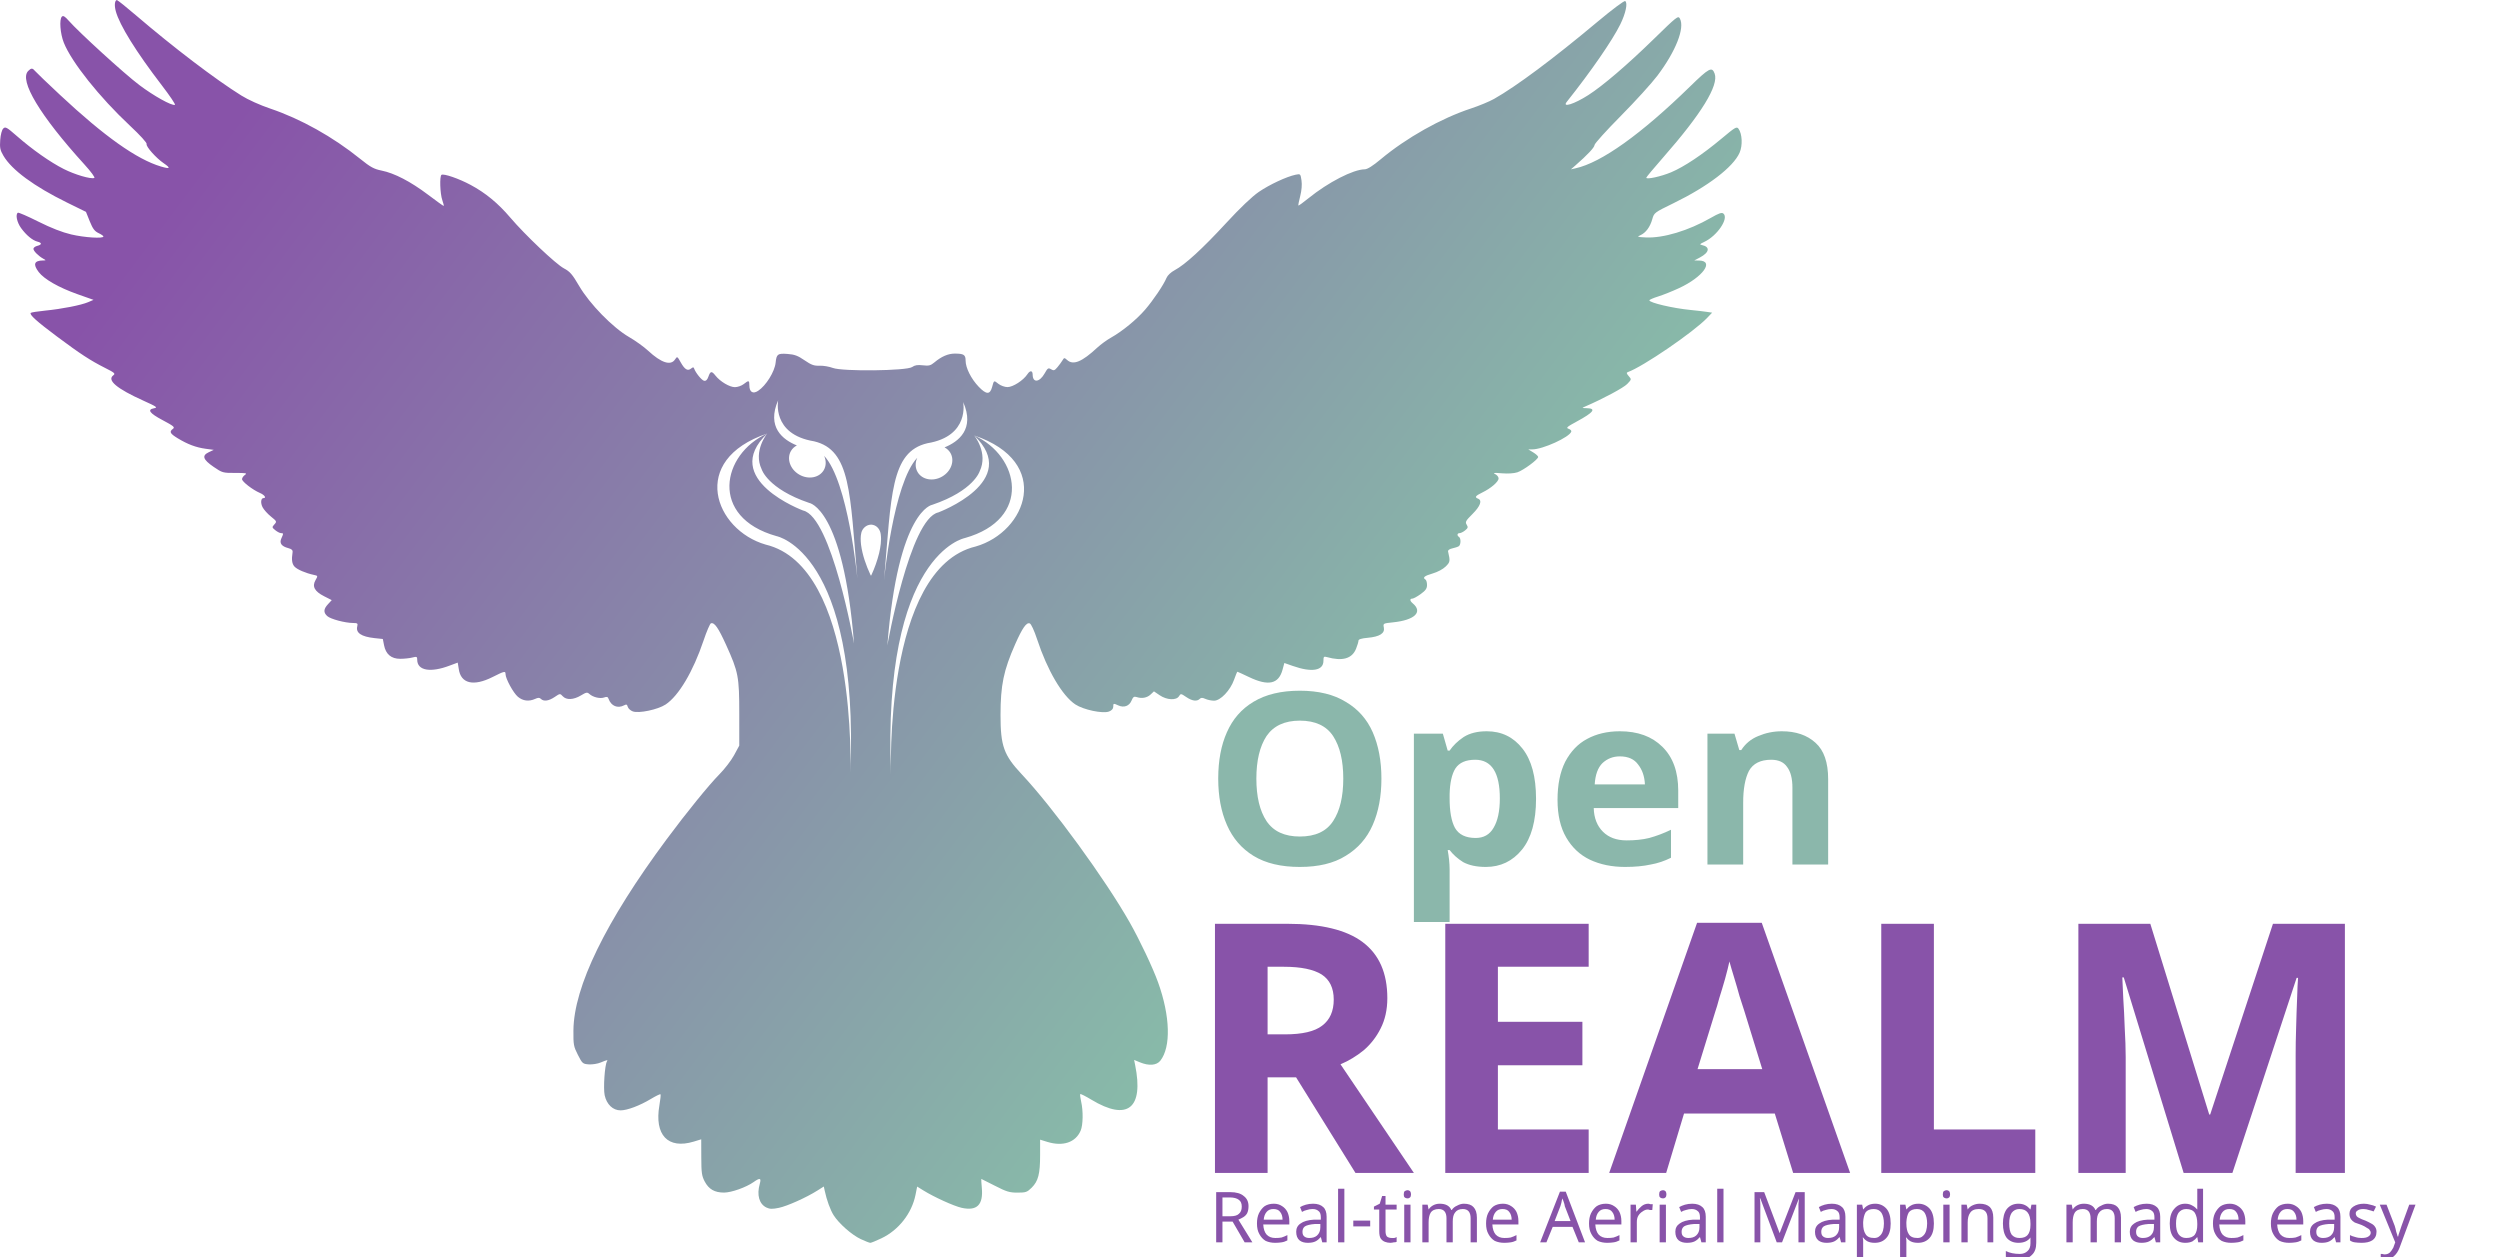
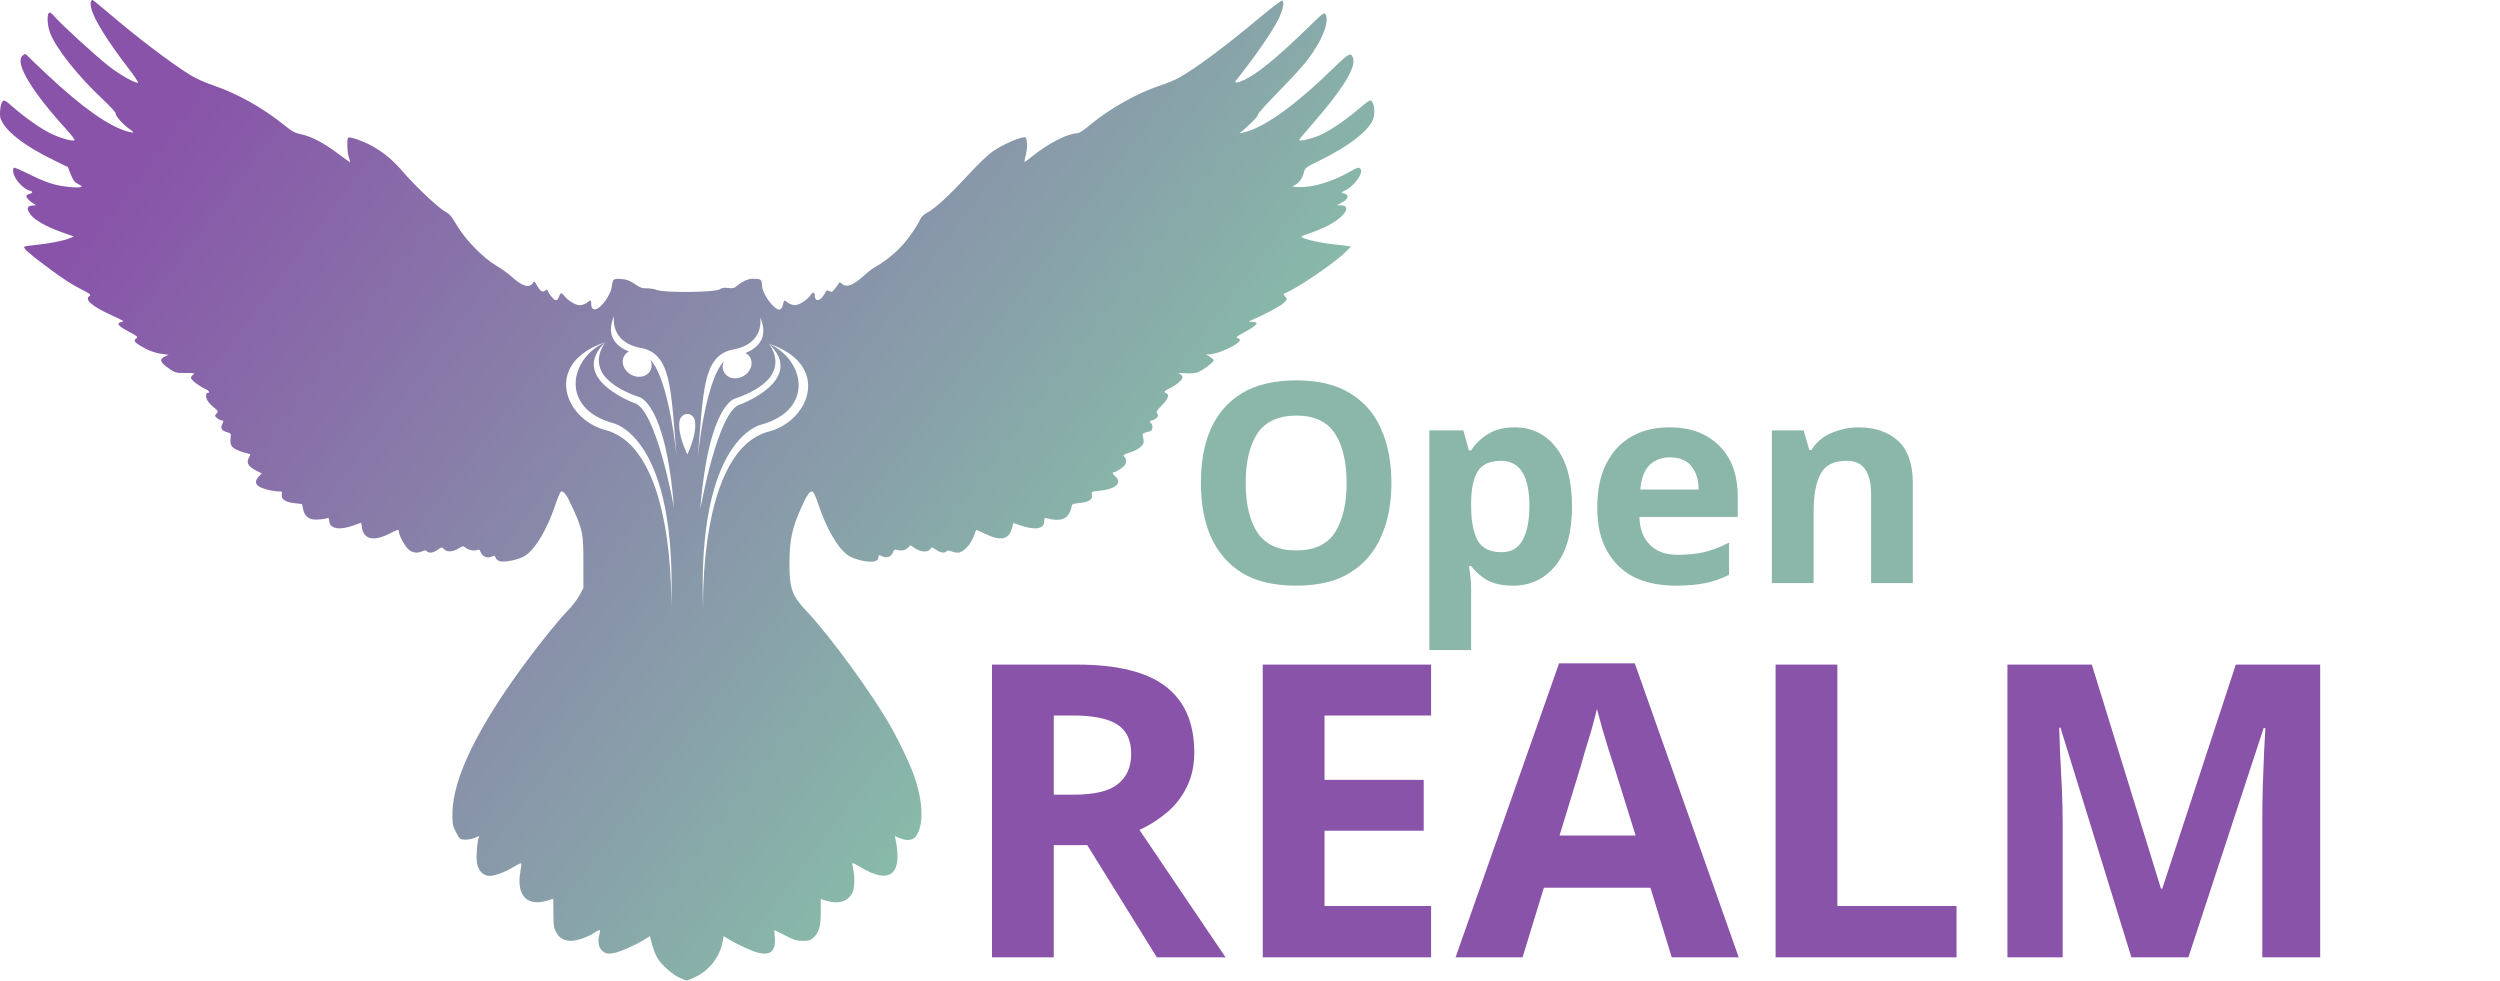
- <svg xmlns="http://www.w3.org/2000/svg" xmlns:ns1="http://www.openswatchbook.org/uri/2009/osb" xmlns:xlink="http://www.w3.org/1999/xlink" width="80.904mm" height="40.675mm" viewBox="0 0 80.904 40.675" version="1.1" id="svg8">
+ <svg xmlns="http://www.w3.org/2000/svg" xmlns:ns1="http://www.openswatchbook.org/uri/2009/osb" xmlns:xlink="http://www.w3.org/1999/xlink" width="89.805mm" height="35.23mm" viewBox="0 0 89.805 35.23" version="1.1" id="svg8">
  <defs id="defs2">
    <linearGradient id="linearGradient3093">
      <stop style="stop-color:#8853a9;stop-opacity:1;" offset="0" id="stop3089" />
      <stop id="stop3673" offset="0.52" style="stop-color:#88c4a9;stop-opacity:1" />
      <stop style="stop-color:#ffffff;stop-opacity:0" offset="1" id="stop3675" />
    </linearGradient>
    <linearGradient id="linearGradient2892" ns1:paint="solid">
      <stop style="stop-color:#000000;stop-opacity:1;" offset="0" id="stop2890" />
    </linearGradient>
-     <linearGradient xlink:href="#linearGradient3093" id="linearGradient1699" gradientUnits="userSpaceOnUse" gradientTransform="matrix(0.7450938,0,0,0.7450938,175.4539,-343.026)" x1="312.099" y1="162.15" x2="407.873" y2="234.15" spreadMethod="pad" />
+     <linearGradient xlink:href="#linearGradient3093" id="linearGradient1699" gradientUnits="userSpaceOnUse" gradientTransform="matrix(0.6527085,0,0,0.6527085,2.592805,-172.7975)" x1="312.099" y1="162.15" x2="407.873" y2="234.15" spreadMethod="pad" />
  </defs>
-   <g id="layer1" transform="translate(-190.7937,72.05839)">
+   <g id="layer1" transform="translate(-200.3187,71.26464)">
    <circle style="opacity:1;fill:#000000;fill-opacity:1;stroke:none;stroke-width:0;stroke-linecap:butt;stroke-linejoin:round;stroke-miterlimit:4;stroke-dasharray:none;stroke-dashoffset:0;stroke-opacity:1;paint-order:normal" id="path4930" cx="714.355" cy="-683.608" r="6.922" />
-     <g transform="translate(-210.3725,155.0636)" id="g1651-0">
-       <path id="path3063-0-64-62-6" d="m 404.958,-227.122 c -0.078,0 -0.098,0.163 -0.045,0.361 0.122,0.453 0.656,1.313 1.489,2.399 0.26,0.339 0.452,0.623 0.425,0.633 -0.102,0.036 -0.686,-0.289 -1.155,-0.643 -0.481,-0.362 -1.955,-1.707 -2.283,-2.081 -0.123,-0.14 -0.178,-0.173 -0.22,-0.131 -0.089,0.089 -0.055,0.548 0.062,0.843 0.251,0.63 1.156,1.766 2.142,2.688 0.331,0.31 0.553,0.554 0.538,0.592 -0.029,0.076 0.305,0.453 0.551,0.62 0.241,0.164 0.213,0.197 -0.087,0.108 -0.781,-0.232 -1.83,-0.975 -3.265,-2.316 -0.407,-0.38 -0.77,-0.728 -0.807,-0.773 -0.084,-0.102 -0.126,-0.103 -0.224,-0.004 -0.304,0.304 0.383,1.447 1.819,3.026 0.22,0.242 0.354,0.426 0.319,0.438 -0.121,0.04 -0.622,-0.107 -0.984,-0.289 -0.436,-0.219 -1.015,-0.626 -1.522,-1.069 -0.328,-0.287 -0.371,-0.31 -0.44,-0.242 -0.045,0.045 -0.085,0.196 -0.098,0.372 -0.018,0.25 -0.002,0.328 0.104,0.508 0.27,0.46 0.988,0.989 2.056,1.514 l 0.615,0.302 0.123,0.306 c 0.097,0.24 0.158,0.322 0.282,0.38 0.087,0.041 0.16,0.091 0.16,0.111 0.002,0.074 -0.613,0.035 -1.042,-0.066 -0.293,-0.069 -0.647,-0.207 -1.063,-0.415 -0.343,-0.172 -0.641,-0.302 -0.663,-0.288 -0.085,0.053 -0.032,0.31 0.103,0.496 0.168,0.232 0.371,0.4 0.531,0.44 0.15,0.038 0.147,0.098 -0.008,0.137 -0.068,0.017 -0.123,0.06 -0.123,0.096 0,0.07 0.163,0.233 0.32,0.32 0.097,0.054 0.096,0.055 -0.009,0.056 -0.288,0.004 -0.332,0.122 -0.14,0.375 0.176,0.231 0.648,0.501 1.251,0.715 l 0.523,0.185 -0.175,0.075 c -0.23,0.098 -0.853,0.22 -1.392,0.273 -0.238,0.024 -0.447,0.057 -0.464,0.073 -0.054,0.054 0.191,0.275 0.849,0.766 0.753,0.562 1.081,0.776 1.557,1.016 0.308,0.155 0.34,0.184 0.266,0.238 -0.216,0.158 0.109,0.432 0.977,0.823 0.424,0.191 0.467,0.221 0.345,0.243 -0.237,0.043 -0.155,0.159 0.275,0.387 0.356,0.189 0.402,0.228 0.333,0.279 -0.128,0.093 -0.098,0.153 0.153,0.306 0.32,0.195 0.594,0.298 0.905,0.34 l 0.262,0.035 -0.161,0.076 c -0.232,0.11 -0.19,0.237 0.157,0.475 0.281,0.192 0.3,0.197 0.698,0.196 0.356,-0.001 0.397,0.007 0.315,0.064 -0.052,0.036 -0.094,0.098 -0.094,0.137 0,0.081 0.343,0.346 0.579,0.447 0.148,0.063 0.22,0.166 0.116,0.166 -0.086,0 -0.102,0.157 -0.03,0.297 0.041,0.078 0.162,0.214 0.271,0.301 0.19,0.153 0.194,0.162 0.111,0.253 -0.082,0.091 -0.081,0.099 0.03,0.189 0.064,0.052 0.147,0.094 0.184,0.094 0.083,0 0.084,0.011 0.012,0.169 -0.071,0.155 0.001,0.257 0.223,0.316 0.113,0.03 0.15,0.066 0.139,0.136 -0.037,0.238 -0.019,0.371 0.062,0.461 0.086,0.095 0.361,0.213 0.628,0.27 0.132,0.028 0.133,0.03 0.052,0.171 -0.116,0.203 -0.03,0.363 0.28,0.52 l 0.246,0.125 -0.121,0.131 c -0.146,0.158 -0.153,0.269 -0.024,0.386 0.107,0.097 0.574,0.221 0.833,0.223 0.147,5.9e-4 0.162,0.013 0.137,0.112 -0.052,0.207 0.132,0.331 0.557,0.377 l 0.271,0.029 0.04,0.203 c 0.057,0.29 0.232,0.438 0.521,0.438 0.127,1.4e-4 0.303,-0.018 0.391,-0.041 0.147,-0.037 0.161,-0.031 0.161,0.074 0.002,0.348 0.428,0.424 1.052,0.186 0.139,-0.053 0.256,-0.096 0.259,-0.096 0.003,-2e-5 0.018,0.091 0.033,0.202 0.064,0.477 0.474,0.577 1.092,0.266 0.387,-0.195 0.422,-0.203 0.422,-0.096 0,0.147 0.252,0.609 0.4,0.734 0.162,0.136 0.357,0.16 0.559,0.068 0.097,-0.044 0.141,-0.044 0.185,0 0.091,0.091 0.255,0.068 0.446,-0.061 0.172,-0.117 0.177,-0.117 0.261,-0.025 0.117,0.129 0.349,0.119 0.588,-0.025 0.174,-0.105 0.206,-0.111 0.276,-0.047 0.116,0.105 0.349,0.16 0.477,0.112 0.086,-0.032 0.119,-0.022 0.142,0.044 0.083,0.233 0.296,0.322 0.506,0.209 0.071,-0.038 0.095,-0.028 0.115,0.049 0.014,0.053 0.087,0.121 0.163,0.149 0.191,0.072 0.813,-0.058 1.062,-0.223 0.424,-0.28 0.892,-1.07 1.228,-2.069 0.1,-0.297 0.208,-0.549 0.24,-0.559 0.111,-0.037 0.238,0.143 0.489,0.697 0.399,0.88 0.427,1.028 0.427,2.226 v 1.035 l -0.167,0.309 c -0.092,0.17 -0.305,0.447 -0.472,0.616 -0.338,0.341 -1.069,1.241 -1.711,2.106 -1.976,2.663 -3.005,4.774 -3.017,6.189 -0.004,0.459 0.007,0.518 0.145,0.789 0.142,0.279 0.158,0.293 0.353,0.307 0.112,0.008 0.286,-0.019 0.387,-0.062 0.209,-0.087 0.236,-0.092 0.201,-0.036 -0.072,0.116 -0.123,0.869 -0.075,1.095 0.064,0.299 0.266,0.491 0.515,0.491 0.216,0 0.619,-0.152 0.982,-0.37 0.158,-0.095 0.298,-0.163 0.31,-0.151 0.013,0.013 -0.003,0.173 -0.035,0.356 -0.168,0.963 0.274,1.43 1.111,1.176 0.133,-0.04 0.242,-0.074 0.242,-0.074 0,-2e-4 0.002,0.26 0.002,0.579 10e-4,0.502 0.016,0.607 0.111,0.787 0.132,0.25 0.321,0.358 0.625,0.358 0.239,0 0.718,-0.171 0.958,-0.341 0.205,-0.146 0.253,-0.133 0.199,0.057 -0.103,0.36 -0.02,0.655 0.216,0.768 0.106,0.051 0.192,0.053 0.401,0.01 0.273,-0.057 0.889,-0.333 1.251,-0.562 l 0.204,-0.129 0.029,0.136 c 0.065,0.305 0.182,0.625 0.289,0.794 0.171,0.27 0.589,0.638 0.879,0.773 h 3.9e-4 c 0,0 4e-4,4e-4 4e-4,4e-4 0.142,0.066 0.28,0.12 0.307,0.12 0.027,1.9e-4 0.188,-0.065 0.358,-0.146 0.557,-0.264 0.985,-0.808 1.105,-1.408 l 0.053,-0.267 0.203,0.126 c 0.344,0.214 0.983,0.504 1.234,0.561 0.497,0.111 0.706,-0.093 0.656,-0.641 -0.015,-0.162 -0.022,-0.294 -0.017,-0.294 0.005,0 0.204,0.1 0.441,0.222 0.371,0.191 0.472,0.222 0.73,0.222 0.272,0 0.313,-0.015 0.461,-0.162 0.211,-0.211 0.271,-0.441 0.271,-1.052 v -0.5 l 0.234,0.072 c 0.506,0.156 0.915,0.018 1.078,-0.364 0.079,-0.185 0.086,-0.637 0.015,-0.945 -0.027,-0.119 -0.04,-0.226 -0.027,-0.238 0.012,-0.012 0.174,0.069 0.359,0.181 1.17,0.706 1.701,0.285 1.416,-1.123 l -0.033,-0.164 0.186,0.077 c 0.292,0.122 0.541,0.102 0.663,-0.052 0.348,-0.443 0.32,-1.44 -0.072,-2.531 -0.17,-0.474 -0.589,-1.359 -0.916,-1.938 -0.793,-1.399 -2.488,-3.726 -3.497,-4.799 -0.58,-0.618 -0.687,-0.914 -0.687,-1.916 0,-0.967 0.099,-1.447 0.476,-2.298 0.231,-0.521 0.363,-0.71 0.47,-0.669 0.046,0.018 0.144,0.23 0.238,0.514 0.33,1.004 0.814,1.828 1.237,2.108 0.263,0.174 0.893,0.306 1.091,0.229 0.086,-0.033 0.136,-0.089 0.136,-0.152 0,-0.116 0.005,-0.118 0.166,-0.044 0.18,0.082 0.353,0.019 0.425,-0.155 0.05,-0.122 0.082,-0.144 0.167,-0.116 0.168,0.056 0.337,0.024 0.452,-0.084 l 0.107,-0.101 0.186,0.126 c 0.231,0.157 0.537,0.172 0.624,0.032 0.057,-0.091 0.064,-0.091 0.234,0.025 0.191,0.13 0.346,0.151 0.437,0.061 0.044,-0.044 0.087,-0.044 0.184,0 0.07,0.032 0.196,0.058 0.281,0.058 0.208,0 0.524,-0.332 0.647,-0.679 0.05,-0.142 0.098,-0.258 0.107,-0.258 0.009,0 0.178,0.078 0.376,0.172 0.628,0.301 0.961,0.227 1.086,-0.24 l 0.058,-0.215 0.271,0.095 c 0.619,0.218 0.994,0.155 0.994,-0.165 0,-0.134 0.013,-0.149 0.111,-0.121 0.504,0.141 0.816,0.052 0.945,-0.271 0.043,-0.107 0.078,-0.224 0.078,-0.26 0,-0.045 0.095,-0.075 0.297,-0.093 0.388,-0.035 0.561,-0.144 0.524,-0.33 -0.027,-0.136 -0.025,-0.137 0.294,-0.17 0.707,-0.072 0.979,-0.335 0.638,-0.618 -0.094,-0.078 -0.099,-0.15 -0.01,-0.15 0.037,0 0.159,-0.067 0.271,-0.148 0.16,-0.116 0.204,-0.18 0.204,-0.293 0,-0.08 -0.022,-0.158 -0.049,-0.175 -0.104,-0.064 -0.04,-0.119 0.229,-0.197 0.165,-0.048 0.338,-0.141 0.425,-0.227 0.145,-0.145 0.149,-0.17 0.076,-0.486 -0.009,-0.04 0.045,-0.08 0.137,-0.1 0.084,-0.018 0.178,-0.049 0.209,-0.069 0.07,-0.043 0.076,-0.259 0.008,-0.301 -0.072,-0.045 -0.06,-0.123 0.019,-0.123 0.038,0 0.118,-0.04 0.179,-0.089 0.094,-0.076 0.101,-0.104 0.05,-0.186 -0.053,-0.085 -0.031,-0.126 0.191,-0.347 0.253,-0.253 0.32,-0.439 0.177,-0.494 -0.118,-0.045 -0.088,-0.09 0.137,-0.199 0.282,-0.137 0.528,-0.349 0.528,-0.456 0,-0.048 -0.05,-0.111 -0.111,-0.14 -0.086,-0.041 -0.039,-0.047 0.214,-0.026 0.197,0.017 0.396,0.004 0.506,-0.032 0.195,-0.065 0.672,-0.417 0.672,-0.497 0,-0.027 -0.072,-0.093 -0.16,-0.147 l -0.16,-0.097 0.131,-4e-4 c 0.339,-3.9e-4 1.203,-0.394 1.261,-0.575 0.01,-0.032 -0.03,-0.073 -0.088,-0.092 -0.091,-0.029 -0.054,-0.062 0.256,-0.23 0.562,-0.304 0.656,-0.431 0.323,-0.437 -0.156,-0.003 -0.157,-0.004 -0.034,-0.057 0.58,-0.251 1.235,-0.603 1.352,-0.725 0.142,-0.148 0.143,-0.15 0.049,-0.256 -0.069,-0.078 -0.078,-0.112 -0.032,-0.128 0.481,-0.168 2.128,-1.293 2.567,-1.752 l 0.165,-0.173 -0.19,-0.028 c -0.104,-0.015 -0.334,-0.042 -0.51,-0.059 -0.572,-0.056 -1.331,-0.234 -1.331,-0.312 0,-0.02 0.128,-0.076 0.283,-0.124 0.156,-0.048 0.461,-0.17 0.678,-0.271 0.775,-0.36 1.153,-0.885 0.643,-0.893 l -0.151,-0.002 0.183,-0.097 c 0.31,-0.164 0.338,-0.344 0.063,-0.402 -0.082,-0.018 -0.07,-0.034 0.074,-0.1 0.421,-0.195 0.807,-0.765 0.622,-0.919 -0.052,-0.043 -0.144,-0.012 -0.406,0.139 -0.722,0.415 -1.543,0.662 -2.108,0.634 -0.275,-0.014 -0.29,-0.02 -0.172,-0.072 0.175,-0.078 0.313,-0.264 0.385,-0.519 0.059,-0.209 0.068,-0.215 0.685,-0.516 1.116,-0.544 1.935,-1.169 2.14,-1.634 0.103,-0.233 0.086,-0.612 -0.035,-0.777 -0.058,-0.079 -0.106,-0.051 -0.55,0.321 -0.621,0.519 -1.212,0.913 -1.634,1.09 -0.328,0.137 -0.8,0.239 -0.8,0.174 0,-0.019 0.246,-0.314 0.547,-0.657 1.238,-1.41 1.805,-2.334 1.665,-2.712 -0.086,-0.234 -0.178,-0.186 -0.797,0.418 -1.584,1.545 -2.869,2.463 -3.706,2.647 l -0.148,0.033 0.148,-0.129 c 0.383,-0.334 0.616,-0.582 0.616,-0.658 0,-0.045 0.383,-0.47 0.852,-0.943 0.468,-0.473 1.001,-1.06 1.185,-1.304 0.594,-0.79 0.889,-1.539 0.726,-1.844 -0.056,-0.104 -0.095,-0.072 -0.857,0.672 -0.842,0.822 -1.644,1.508 -2.11,1.805 -0.456,0.291 -0.852,0.415 -0.696,0.219 0.788,-0.991 1.477,-1.988 1.735,-2.512 0.174,-0.354 0.246,-0.696 0.157,-0.751 -0.032,-0.019 -0.419,0.271 -0.905,0.677 -1.421,1.19 -2.623,2.085 -3.339,2.489 -0.149,0.084 -0.482,0.222 -0.739,0.307 -0.976,0.321 -2.097,0.952 -2.927,1.645 -0.258,0.216 -0.432,0.325 -0.517,0.326 -0.373,0.003 -1.183,0.419 -1.821,0.936 -0.172,0.139 -0.32,0.246 -0.328,0.238 -0.009,-0.009 0.018,-0.147 0.059,-0.306 0.047,-0.183 0.062,-0.371 0.042,-0.508 -0.032,-0.214 -0.035,-0.217 -0.189,-0.185 -0.295,0.062 -0.847,0.32 -1.192,0.556 -0.221,0.152 -0.602,0.515 -1.06,1.011 -0.766,0.83 -1.327,1.344 -1.662,1.522 -0.123,0.065 -0.232,0.169 -0.266,0.251 -0.093,0.225 -0.43,0.724 -0.694,1.03 -0.277,0.321 -0.736,0.697 -1.099,0.901 -0.136,0.076 -0.335,0.221 -0.444,0.322 -0.498,0.464 -0.78,0.58 -0.976,0.405 -0.092,-0.082 -0.099,-0.081 -0.152,0.008 -0.03,0.051 -0.104,0.151 -0.163,0.222 -0.093,0.111 -0.121,0.12 -0.207,0.068 -0.089,-0.054 -0.11,-0.041 -0.209,0.135 -0.164,0.291 -0.385,0.314 -0.387,0.039 -10e-4,-0.138 -0.084,-0.145 -0.17,-0.014 -0.13,0.199 -0.468,0.417 -0.645,0.417 -0.087,0 -0.218,-0.047 -0.291,-0.104 -0.152,-0.12 -0.145,-0.123 -0.207,0.104 -0.068,0.249 -0.186,0.246 -0.432,-0.01 -0.246,-0.257 -0.425,-0.613 -0.425,-0.846 0,-0.19 -0.058,-0.228 -0.352,-0.228 -0.213,0 -0.429,0.093 -0.657,0.284 -0.124,0.104 -0.18,0.118 -0.375,0.095 -0.17,-0.02 -0.26,-0.006 -0.347,0.056 -0.176,0.124 -2.252,0.148 -2.566,0.029 -0.117,-0.044 -0.311,-0.077 -0.43,-0.072 -0.178,0.007 -0.266,-0.025 -0.486,-0.176 -0.215,-0.148 -0.324,-0.189 -0.552,-0.205 -0.317,-0.023 -0.354,0.004 -0.383,0.282 -0.03,0.292 -0.312,0.745 -0.568,0.913 -0.167,0.11 -0.282,0.038 -0.282,-0.176 0,-0.168 -0.019,-0.173 -0.184,-0.043 -0.069,0.054 -0.197,0.099 -0.284,0.099 -0.172,0 -0.477,-0.181 -0.629,-0.374 -0.123,-0.156 -0.164,-0.15 -0.228,0.033 -0.036,0.104 -0.08,0.146 -0.139,0.135 -0.079,-0.015 -0.277,-0.26 -0.325,-0.4 -0.015,-0.046 -0.037,-0.045 -0.096,0.003 -0.11,0.09 -0.205,0.034 -0.335,-0.197 -0.113,-0.202 -0.115,-0.203 -0.186,-0.096 -0.139,0.21 -0.446,0.11 -0.87,-0.283 -0.137,-0.127 -0.415,-0.327 -0.619,-0.444 -0.525,-0.304 -1.274,-1.07 -1.615,-1.654 -0.219,-0.375 -0.296,-0.464 -0.491,-0.567 -0.263,-0.139 -1.258,-1.082 -1.738,-1.646 -0.394,-0.463 -0.801,-0.798 -1.283,-1.056 -0.381,-0.204 -0.865,-0.371 -0.941,-0.325 -0.066,0.041 -0.047,0.614 0.027,0.822 0.036,0.102 0.055,0.185 0.043,0.185 -0.013,0 -0.241,-0.164 -0.507,-0.365 -0.564,-0.425 -1.087,-0.697 -1.503,-0.78 -0.247,-0.05 -0.36,-0.112 -0.69,-0.378 -0.885,-0.714 -1.921,-1.293 -2.911,-1.628 -0.333,-0.112 -0.718,-0.286 -0.937,-0.423 -0.835,-0.52 -2.201,-1.56 -3.4,-2.587 -0.316,-0.271 -0.592,-0.492 -0.613,-0.492 z m 21.392,12.948 c 0,0 -0.227,1.106 1.159,1.333 1.197,0.28 1.164,1.686 1.403,4.443 0,0 -0.295,-3.144 -1.076,-3.973 a 0.615,0.526 30.268 0 1 -0.011,0.463 0.615,0.526 30.268 0 1 -0.796,0.144 0.615,0.526 30.268 0 1 -0.266,-0.764 0.615,0.526 30.268 0 1 0.191,-0.179 c -0.448,-0.181 -0.99,-0.588 -0.603,-1.468 z m 5.986,0.062 c 0.387,0.879 -0.155,1.286 -0.603,1.468 a 0.526,0.615 59.732 0 1 0.19,0.179 0.526,0.615 59.732 0 1 -0.266,0.764 0.526,0.615 59.732 0 1 -0.796,-0.144 0.526,0.615 59.732 0 1 -0.011,-0.463 c -0.781,0.829 -1.076,3.973 -1.076,3.973 0.239,-2.757 0.206,-4.163 1.403,-4.443 1.385,-0.227 1.159,-1.333 1.159,-1.333 z m -6.34,1.019 c 0,0 -0.466,0.563 -0.18,1.161 0,0 0.191,0.628 1.534,1.084 0,0 1.105,0.149 1.454,4.553 0,0 -0.727,-4.105 -1.649,-4.306 0,0 -2.718,-1.011 -1.159,-2.492 z m 0,0 c -1.48,0.666 -1.885,2.71 0.3,3.321 0,0 2.674,0.505 2.39,7.667 0,0 0.242,-6.68 -2.742,-7.393 -1.644,-0.473 -2.505,-2.732 0.052,-3.595 z m 6.694,0.062 c 2.558,0.863 1.696,3.121 0.052,3.594 -2.984,0.713 -2.742,7.394 -2.742,7.394 -0.284,-7.162 2.39,-7.667 2.39,-7.667 2.184,-0.612 1.78,-2.655 0.3,-3.321 z m 0,0 c 1.56,1.481 -1.159,2.492 -1.159,2.492 -0.922,0.201 -1.649,4.306 -1.649,4.306 0.349,-4.404 1.454,-4.553 1.454,-4.553 1.343,-0.456 1.534,-1.084 1.534,-1.084 0.286,-0.598 -0.18,-1.161 -0.18,-1.161 z m -3.347,2.887 c 0.029,-7.4e-4 0.057,0.003 0.085,0.011 0.135,0.035 0.223,0.165 0.24,0.298 0.029,0.206 -0.007,0.415 -0.052,0.616 -0.061,0.243 -0.144,0.48 -0.25,0.707 -0.007,0.029 -0.024,0.013 -0.03,-0.006 -0.144,-0.311 -0.261,-0.64 -0.306,-0.981 -0.012,-0.126 -0.02,-0.257 0.01,-0.381 0.033,-0.14 0.158,-0.257 0.304,-0.263 z" style="opacity:1;fill:url(#linearGradient1699);fill-opacity:1;stroke:none;stroke-width:0;stroke-linecap:butt;stroke-linejoin:round;stroke-miterlimit:4;stroke-dasharray:none;stroke-dashoffset:0;stroke-opacity:1;paint-order:normal" />
-       <text id="text1397-0" y="-189.161" x="439.47" style="font-style:normal;font-weight:normal;font-size:7.761px;line-height:1.25;font-family:sans-serif;letter-spacing:0px;word-spacing:0px;fill:#8853a9;fill-opacity:1;stroke:none;stroke-width:0.265" xml:space="preserve">
-         <tspan style="font-style:normal;font-variant:normal;font-weight:bold;font-stretch:normal;font-size:11.289px;font-family:sans-serif;-inkscape-font-specification:'sans-serif, Bold';font-variant-ligatures:normal;font-variant-caps:normal;font-variant-numeric:normal;font-feature-settings:normal;text-align:start;writing-mode:lr-tb;text-anchor:start;fill:#8853a9;fill-opacity:1;stroke-width:0.265" y="-189.161" x="439.47" id="tspan1395-2">REALM</tspan>
-       </text>
-       <text id="text456-2" y="-199.147" x="440.135" style="font-style:normal;font-weight:normal;font-size:7.761px;line-height:1.25;font-family:sans-serif;letter-spacing:0px;word-spacing:0px;opacity:0.97;fill:#88b5a9;fill-opacity:1;stroke:none;stroke-width:0.265" xml:space="preserve">
-         <tspan id="tspan1281-8" style="font-style:normal;font-variant:normal;font-weight:bold;font-stretch:normal;font-size:7.761px;font-family:sans-serif;-inkscape-font-specification:'sans-serif, Bold';font-variant-ligatures:normal;font-variant-caps:normal;font-variant-numeric:normal;font-feature-settings:normal;text-align:start;writing-mode:lr-tb;text-anchor:start;fill:#88b5a9;fill-opacity:1;stroke-width:0.265" y="-199.147" x="440.135">Open</tspan>
-       </text>
-       <text id="text1401-4" y="-186.92" x="440.305" style="font-style:normal;font-weight:normal;font-size:3.413px;line-height:1.25;font-family:sans-serif;letter-spacing:0px;word-spacing:0px;fill:#8853a9;fill-opacity:1;stroke:none;stroke-width:0.213" xml:space="preserve">
-         <tspan style="font-size:2.275px;fill:#8853a9;fill-opacity:1;stroke-width:0.213" y="-186.92" x="440.305" id="tspan1399-3">Real-time Aerial Mapping made easy</tspan>
-       </text>
-     </g>
+     <path style="opacity:1;fill:url(#linearGradient1699);fill-opacity:1;stroke:none;stroke-width:0;stroke-linecap:butt;stroke-linejoin:round;stroke-miterlimit:4;stroke-dasharray:none;stroke-dashoffset:0;stroke-opacity:1;paint-order:normal" d="m 203.64,-71.265 c -0.068,0 -0.086,0.143 -0.04,0.316 0.107,0.397 0.575,1.15 1.305,2.101 0.228,0.297 0.396,0.546 0.373,0.554 -0.089,0.031 -0.601,-0.254 -1.012,-0.564 -0.421,-0.317 -1.713,-1.495 -2,-1.823 -0.108,-0.123 -0.156,-0.152 -0.193,-0.115 -0.078,0.078 -0.049,0.48 0.055,0.739 0.22,0.552 1.013,1.547 1.876,2.354 0.29,0.271 0.484,0.485 0.472,0.519 -0.026,0.067 0.267,0.397 0.482,0.543 0.211,0.143 0.187,0.173 -0.076,0.095 -0.684,-0.203 -1.603,-0.854 -2.86,-2.029 -0.356,-0.333 -0.674,-0.637 -0.707,-0.677 -0.074,-0.089 -0.111,-0.09 -0.197,-0.004 -0.266,0.266 0.336,1.268 1.594,2.65 0.193,0.212 0.31,0.373 0.28,0.384 -0.106,0.035 -0.545,-0.094 -0.862,-0.253 -0.382,-0.192 -0.889,-0.548 -1.334,-0.936 -0.288,-0.251 -0.325,-0.272 -0.386,-0.212 -0.04,0.04 -0.075,0.172 -0.086,0.325 -0.016,0.219 -0.002,0.287 0.091,0.445 0.236,0.403 0.866,0.866 1.802,1.326 l 0.539,0.264 0.108,0.268 c 0.085,0.21 0.138,0.282 0.247,0.333 0.077,0.036 0.14,0.079 0.14,0.097 0.002,0.065 -0.537,0.03 -0.913,-0.058 -0.257,-0.06 -0.567,-0.181 -0.932,-0.364 -0.301,-0.151 -0.562,-0.264 -0.581,-0.253 -0.075,0.046 -0.028,0.271 0.09,0.435 0.147,0.204 0.325,0.351 0.465,0.386 0.131,0.033 0.128,0.086 -0.007,0.12 -0.059,0.015 -0.108,0.053 -0.108,0.084 0,0.061 0.143,0.204 0.281,0.28 0.085,0.047 0.084,0.048 -0.007,0.049 -0.252,0.004 -0.291,0.107 -0.122,0.328 0.154,0.202 0.568,0.439 1.096,0.626 l 0.458,0.162 -0.153,0.065 c -0.202,0.086 -0.747,0.193 -1.22,0.239 -0.209,0.021 -0.392,0.05 -0.407,0.064 -0.047,0.047 0.167,0.241 0.743,0.671 0.659,0.492 0.947,0.68 1.364,0.89 0.27,0.136 0.298,0.161 0.233,0.208 -0.189,0.138 0.096,0.378 0.856,0.721 0.372,0.168 0.409,0.194 0.302,0.213 -0.208,0.038 -0.135,0.139 0.241,0.339 0.312,0.165 0.353,0.2 0.291,0.245 -0.112,0.082 -0.086,0.134 0.134,0.268 0.28,0.171 0.521,0.261 0.793,0.297 l 0.229,0.03 -0.141,0.066 c -0.203,0.096 -0.166,0.208 0.137,0.416 0.246,0.168 0.262,0.173 0.612,0.172 0.312,-8.76e-4 0.348,0.006 0.276,0.056 -0.045,0.032 -0.083,0.086 -0.083,0.12 0,0.071 0.3,0.303 0.507,0.392 0.129,0.055 0.192,0.145 0.102,0.145 -0.076,0 -0.089,0.137 -0.026,0.26 0.035,0.069 0.142,0.187 0.237,0.263 0.166,0.134 0.17,0.142 0.098,0.222 -0.072,0.08 -0.071,0.087 0.026,0.166 0.056,0.045 0.129,0.082 0.162,0.082 0.073,0 0.073,0.01 0.01,0.148 -0.062,0.136 8.8e-4,0.225 0.195,0.277 0.099,0.026 0.131,0.058 0.122,0.119 -0.033,0.209 -0.017,0.325 0.054,0.404 0.075,0.083 0.316,0.187 0.55,0.237 0.115,0.025 0.116,0.026 0.045,0.15 -0.102,0.177 -0.026,0.318 0.245,0.456 l 0.216,0.109 -0.106,0.114 c -0.128,0.138 -0.134,0.236 -0.021,0.338 0.093,0.085 0.503,0.194 0.73,0.195 0.129,5.17e-4 0.142,0.012 0.12,0.098 -0.045,0.181 0.116,0.29 0.488,0.33 l 0.237,0.026 0.035,0.177 c 0.05,0.254 0.204,0.383 0.456,0.384 0.111,1.24e-4 0.265,-0.016 0.342,-0.036 0.128,-0.033 0.141,-0.027 0.141,0.065 0.002,0.305 0.375,0.371 0.922,0.163 0.122,-0.046 0.224,-0.084 0.227,-0.084 0.003,-1.7e-5 0.015,0.08 0.029,0.177 0.056,0.418 0.415,0.506 0.957,0.233 0.339,-0.171 0.37,-0.178 0.37,-0.084 0,0.129 0.221,0.534 0.351,0.643 0.142,0.119 0.313,0.14 0.49,0.059 0.085,-0.039 0.123,-0.039 0.162,0 0.08,0.08 0.224,0.06 0.391,-0.054 0.151,-0.103 0.155,-0.103 0.228,-0.022 0.102,0.113 0.306,0.104 0.515,-0.022 0.152,-0.092 0.181,-0.097 0.242,-0.042 0.102,0.092 0.305,0.14 0.418,0.098 0.076,-0.028 0.104,-0.019 0.125,0.038 0.072,0.204 0.26,0.282 0.443,0.183 0.062,-0.033 0.083,-0.024 0.101,0.043 0.012,0.047 0.076,0.106 0.143,0.131 0.167,0.064 0.712,-0.051 0.93,-0.195 0.371,-0.246 0.782,-0.938 1.076,-1.813 0.087,-0.26 0.182,-0.481 0.21,-0.49 0.098,-0.033 0.209,0.126 0.428,0.61 0.349,0.771 0.374,0.901 0.374,1.95 v 0.907 l -0.147,0.271 c -0.081,0.149 -0.267,0.392 -0.414,0.54 -0.296,0.299 -0.937,1.087 -1.499,1.845 -1.731,2.333 -2.632,4.182 -2.643,5.421 -0.004,0.402 0.006,0.454 0.127,0.691 0.125,0.244 0.139,0.257 0.309,0.269 0.098,0.007 0.25,-0.017 0.339,-0.054 0.183,-0.077 0.207,-0.081 0.176,-0.032 -0.063,0.102 -0.108,0.761 -0.065,0.959 0.056,0.262 0.233,0.43 0.451,0.43 0.189,0 0.542,-0.133 0.86,-0.324 0.139,-0.083 0.261,-0.143 0.272,-0.132 0.011,0.011 -0.003,0.151 -0.031,0.312 -0.147,0.843 0.24,1.253 0.973,1.03 0.117,-0.035 0.212,-0.065 0.212,-0.065 0,-1.75e-4 0.002,0.228 0.002,0.507 8.8e-4,0.44 0.014,0.531 0.098,0.69 0.115,0.219 0.281,0.314 0.547,0.314 0.209,0 0.629,-0.149 0.839,-0.299 0.18,-0.128 0.222,-0.116 0.174,0.05 -0.09,0.315 -0.018,0.573 0.189,0.673 0.093,0.045 0.168,0.046 0.351,0.009 0.239,-0.05 0.779,-0.292 1.096,-0.492 l 0.179,-0.113 0.026,0.119 c 0.057,0.267 0.159,0.547 0.253,0.696 0.15,0.237 0.516,0.558 0.77,0.677 h 3.5e-4 c 0,0 3.4e-4,3.51e-4 3.4e-4,3.51e-4 0.124,0.058 0.245,0.105 0.269,0.105 0.024,1.66e-4 0.165,-0.057 0.313,-0.128 0.488,-0.231 0.863,-0.708 0.968,-1.233 l 0.047,-0.234 0.178,0.111 c 0.301,0.187 0.861,0.442 1.081,0.491 0.435,0.098 0.618,-0.081 0.575,-0.562 -0.013,-0.142 -0.019,-0.258 -0.015,-0.258 0.005,0 0.179,0.087 0.386,0.194 0.325,0.167 0.414,0.194 0.639,0.194 0.238,0 0.274,-0.013 0.404,-0.142 0.185,-0.185 0.237,-0.387 0.237,-0.922 v -0.438 l 0.205,0.063 c 0.443,0.137 0.802,0.016 0.944,-0.319 0.069,-0.162 0.076,-0.558 0.013,-0.827 -0.024,-0.104 -0.035,-0.198 -0.024,-0.209 0.011,-0.011 0.152,0.061 0.314,0.159 1.025,0.619 1.49,0.25 1.24,-0.984 l -0.029,-0.143 0.163,0.068 c 0.256,0.107 0.474,0.09 0.58,-0.046 0.305,-0.388 0.28,-1.262 -0.063,-2.217 -0.149,-0.416 -0.516,-1.191 -0.803,-1.697 -0.694,-1.226 -2.179,-3.264 -3.063,-4.204 -0.509,-0.541 -0.601,-0.801 -0.601,-1.678 0,-0.847 0.087,-1.267 0.417,-2.013 0.202,-0.457 0.318,-0.622 0.412,-0.586 0.04,0.015 0.126,0.201 0.208,0.45 0.289,0.88 0.713,1.602 1.083,1.847 0.23,0.152 0.782,0.268 0.956,0.201 0.075,-0.029 0.119,-0.078 0.119,-0.133 0,-0.102 0.005,-0.103 0.146,-0.039 0.157,0.072 0.309,0.016 0.372,-0.136 0.044,-0.107 0.072,-0.126 0.146,-0.101 0.148,0.049 0.295,0.021 0.396,-0.074 l 0.094,-0.089 0.163,0.11 c 0.202,0.137 0.47,0.151 0.547,0.028 0.05,-0.08 0.056,-0.08 0.205,0.022 0.167,0.114 0.303,0.133 0.382,0.054 0.039,-0.039 0.076,-0.039 0.162,0 0.061,0.028 0.172,0.051 0.246,0.051 0.182,0 0.459,-0.291 0.567,-0.595 0.044,-0.124 0.086,-0.226 0.093,-0.226 0.007,0 0.156,0.068 0.329,0.151 0.55,0.264 0.842,0.199 0.951,-0.21 l 0.051,-0.188 0.237,0.083 c 0.542,0.191 0.871,0.136 0.871,-0.144 0,-0.118 0.011,-0.13 0.097,-0.106 0.442,0.124 0.715,0.045 0.828,-0.237 0.037,-0.094 0.068,-0.196 0.068,-0.228 0,-0.039 0.083,-0.066 0.26,-0.082 0.34,-0.031 0.491,-0.126 0.459,-0.289 -0.024,-0.119 -0.022,-0.12 0.257,-0.149 0.62,-0.064 0.857,-0.294 0.559,-0.542 -0.083,-0.069 -0.087,-0.132 -0.008,-0.132 0.032,0 0.139,-0.059 0.237,-0.13 0.14,-0.101 0.179,-0.157 0.179,-0.256 0,-0.07 -0.019,-0.139 -0.043,-0.153 -0.091,-0.056 -0.035,-0.104 0.201,-0.173 0.144,-0.042 0.296,-0.123 0.372,-0.199 0.127,-0.127 0.131,-0.149 0.067,-0.426 -0.007,-0.035 0.039,-0.07 0.12,-0.088 0.073,-0.016 0.156,-0.043 0.183,-0.06 0.062,-0.038 0.067,-0.227 0.007,-0.263 -0.063,-0.039 -0.052,-0.108 0.017,-0.108 0.033,0 0.103,-0.035 0.156,-0.078 0.082,-0.066 0.088,-0.091 0.044,-0.163 -0.046,-0.074 -0.027,-0.11 0.167,-0.304 0.222,-0.222 0.28,-0.384 0.155,-0.432 -0.104,-0.04 -0.077,-0.079 0.12,-0.175 0.247,-0.12 0.463,-0.306 0.463,-0.399 0,-0.042 -0.044,-0.097 -0.097,-0.122 -0.076,-0.036 -0.034,-0.041 0.188,-0.023 0.173,0.015 0.347,0.004 0.443,-0.028 0.171,-0.057 0.589,-0.365 0.589,-0.435 0,-0.024 -0.063,-0.081 -0.14,-0.129 l -0.14,-0.085 0.114,-3.51e-4 c 0.297,-3.42e-4 1.054,-0.346 1.105,-0.504 0.009,-0.028 -0.026,-0.064 -0.078,-0.08 -0.08,-0.025 -0.047,-0.055 0.224,-0.202 0.493,-0.266 0.575,-0.377 0.283,-0.383 -0.137,-0.003 -0.137,-0.004 -0.03,-0.05 0.508,-0.22 1.082,-0.528 1.185,-0.635 0.124,-0.13 0.125,-0.132 0.043,-0.224 -0.06,-0.068 -0.068,-0.098 -0.028,-0.112 0.422,-0.147 1.864,-1.132 2.248,-1.535 l 0.145,-0.151 -0.166,-0.024 c -0.091,-0.013 -0.292,-0.037 -0.447,-0.052 -0.502,-0.049 -1.166,-0.205 -1.166,-0.274 0,-0.018 0.112,-0.067 0.248,-0.109 0.137,-0.042 0.404,-0.149 0.594,-0.238 0.679,-0.315 1.01,-0.776 0.563,-0.782 l -0.132,-0.002 0.161,-0.085 c 0.272,-0.143 0.296,-0.301 0.055,-0.352 -0.072,-0.015 -0.061,-0.03 0.065,-0.088 0.369,-0.17 0.707,-0.67 0.545,-0.805 -0.046,-0.038 -0.126,-0.011 -0.356,0.122 -0.632,0.364 -1.352,0.58 -1.847,0.556 -0.241,-0.012 -0.254,-0.017 -0.15,-0.063 0.153,-0.068 0.274,-0.231 0.337,-0.454 0.052,-0.183 0.059,-0.189 0.6,-0.452 0.978,-0.477 1.695,-1.024 1.875,-1.431 0.09,-0.204 0.075,-0.536 -0.03,-0.681 -0.051,-0.069 -0.093,-0.044 -0.482,0.281 -0.544,0.455 -1.062,0.8 -1.431,0.955 -0.287,0.12 -0.701,0.21 -0.701,0.152 0,-0.016 0.216,-0.275 0.479,-0.575 1.084,-1.235 1.581,-2.044 1.458,-2.376 -0.076,-0.205 -0.156,-0.163 -0.698,0.366 -1.387,1.353 -2.513,2.157 -3.247,2.319 l -0.13,0.029 0.13,-0.113 c 0.336,-0.293 0.54,-0.51 0.54,-0.576 0,-0.04 0.336,-0.411 0.746,-0.826 0.41,-0.414 0.877,-0.928 1.038,-1.142 0.52,-0.692 0.779,-1.348 0.636,-1.615 -0.049,-0.091 -0.083,-0.063 -0.751,0.588 -0.738,0.72 -1.441,1.321 -1.848,1.581 -0.399,0.255 -0.746,0.364 -0.61,0.192 0.69,-0.868 1.294,-1.742 1.52,-2.201 0.153,-0.31 0.215,-0.61 0.138,-0.658 -0.028,-0.017 -0.367,0.237 -0.793,0.593 -1.245,1.042 -2.297,1.827 -2.925,2.18 -0.131,0.073 -0.422,0.195 -0.648,0.269 -0.855,0.282 -1.837,0.834 -2.564,1.441 -0.226,0.189 -0.379,0.285 -0.453,0.285 -0.327,0.003 -1.036,0.367 -1.595,0.82 -0.151,0.122 -0.28,0.216 -0.288,0.208 -0.007,-0.008 0.015,-0.129 0.051,-0.268 0.041,-0.16 0.054,-0.325 0.036,-0.445 -0.028,-0.188 -0.031,-0.19 -0.166,-0.162 -0.259,0.055 -0.742,0.28 -1.044,0.487 -0.194,0.133 -0.527,0.451 -0.928,0.886 -0.671,0.727 -1.163,1.177 -1.456,1.333 -0.107,0.057 -0.203,0.148 -0.233,0.22 -0.082,0.197 -0.376,0.634 -0.608,0.902 -0.243,0.281 -0.644,0.61 -0.962,0.789 -0.119,0.067 -0.294,0.194 -0.389,0.282 -0.437,0.406 -0.683,0.508 -0.855,0.355 -0.081,-0.072 -0.087,-0.071 -0.133,0.007 -0.027,0.045 -0.091,0.132 -0.143,0.194 -0.082,0.097 -0.106,0.105 -0.181,0.059 -0.078,-0.048 -0.097,-0.036 -0.183,0.118 -0.143,0.255 -0.337,0.275 -0.339,0.034 -8.7e-4,-0.121 -0.073,-0.127 -0.149,-0.012 -0.114,0.174 -0.41,0.366 -0.565,0.366 -0.076,0 -0.191,-0.041 -0.255,-0.091 -0.133,-0.105 -0.127,-0.108 -0.181,0.091 -0.06,0.218 -0.163,0.215 -0.378,-0.009 -0.216,-0.225 -0.372,-0.537 -0.372,-0.741 0,-0.167 -0.05,-0.199 -0.308,-0.199 -0.186,0 -0.376,0.082 -0.575,0.249 -0.109,0.091 -0.158,0.103 -0.329,0.083 -0.148,-0.018 -0.228,-0.005 -0.304,0.049 -0.154,0.109 -1.973,0.13 -2.248,0.026 -0.103,-0.039 -0.272,-0.067 -0.377,-0.063 -0.156,0.006 -0.233,-0.022 -0.426,-0.154 -0.189,-0.13 -0.284,-0.165 -0.484,-0.18 -0.278,-0.02 -0.31,0.004 -0.335,0.247 -0.026,0.256 -0.273,0.652 -0.498,0.8 -0.147,0.096 -0.247,0.034 -0.247,-0.154 0,-0.147 -0.017,-0.152 -0.161,-0.038 -0.06,0.047 -0.172,0.086 -0.249,0.086 -0.151,0 -0.418,-0.159 -0.551,-0.328 -0.107,-0.137 -0.144,-0.131 -0.2,0.029 -0.032,0.091 -0.07,0.128 -0.121,0.118 -0.069,-0.013 -0.243,-0.227 -0.284,-0.35 -0.013,-0.04 -0.033,-0.039 -0.084,0.003 -0.096,0.079 -0.18,0.03 -0.294,-0.173 -0.099,-0.177 -0.101,-0.178 -0.163,-0.084 -0.122,0.184 -0.39,0.096 -0.762,-0.248 -0.12,-0.111 -0.364,-0.286 -0.542,-0.389 -0.46,-0.266 -1.116,-0.937 -1.415,-1.449 -0.192,-0.328 -0.26,-0.406 -0.43,-0.497 -0.23,-0.122 -1.102,-0.948 -1.522,-1.442 -0.345,-0.406 -0.702,-0.699 -1.124,-0.925 -0.334,-0.179 -0.758,-0.325 -0.824,-0.284 -0.058,0.036 -0.041,0.538 0.024,0.72 0.032,0.089 0.049,0.162 0.037,0.162 -0.011,0 -0.211,-0.144 -0.445,-0.32 -0.494,-0.372 -0.952,-0.61 -1.317,-0.684 -0.217,-0.044 -0.316,-0.098 -0.604,-0.331 -0.775,-0.626 -1.683,-1.133 -2.55,-1.426 -0.291,-0.098 -0.629,-0.251 -0.821,-0.37 -0.731,-0.456 -1.928,-1.367 -2.979,-2.267 -0.277,-0.237 -0.518,-0.431 -0.537,-0.431 z m 18.74,11.342 c 0,0 -0.199,0.969 1.015,1.168 1.048,0.245 1.02,1.477 1.229,3.892 0,0 -0.258,-2.754 -0.942,-3.48 a 0.538,0.461 30.268 0 1 -0.01,0.405 0.538,0.461 30.268 0 1 -0.697,0.126 0.538,0.461 30.268 0 1 -0.233,-0.669 0.538,0.461 30.268 0 1 0.167,-0.157 c -0.393,-0.159 -0.867,-0.515 -0.528,-1.286 z m 5.244,0.054 c 0.339,0.77 -0.135,1.127 -0.528,1.286 a 0.461,0.538 59.732 0 1 0.167,0.156 0.461,0.538 59.732 0 1 -0.233,0.669 0.461,0.538 59.732 0 1 -0.697,-0.126 0.461,0.538 59.732 0 1 -0.01,-0.406 c -0.684,0.726 -0.942,3.481 -0.942,3.481 0.209,-2.416 0.18,-3.647 1.229,-3.892 1.214,-0.198 1.015,-1.168 1.015,-1.168 z m -5.554,0.892 c 0,0 -0.408,0.493 -0.158,1.017 0,0 0.167,0.55 1.344,0.95 0,0 0.968,0.131 1.274,3.988 0,0 -0.637,-3.596 -1.445,-3.772 0,0 -2.381,-0.886 -1.015,-2.183 z m 0,0 c -1.297,0.583 -1.651,2.374 0.262,2.91 0,0 2.343,0.443 2.094,6.716 0,0 0.212,-5.852 -2.402,-6.477 -1.44,-0.414 -2.195,-2.393 0.046,-3.149 z m 5.864,0.054 c 2.24,0.756 1.486,2.734 0.046,3.149 -2.614,0.625 -2.402,6.477 -2.402,6.477 -0.249,-6.274 2.094,-6.716 2.094,-6.716 1.914,-0.536 1.559,-2.326 0.262,-2.909 z m 0,0 c 1.366,1.297 -1.015,2.183 -1.015,2.183 -0.808,0.176 -1.445,3.772 -1.445,3.772 0.306,-3.858 1.274,-3.988 1.274,-3.988 1.176,-0.399 1.344,-0.95 1.344,-0.95 0.251,-0.523 -0.158,-1.017 -0.158,-1.017 z m -2.932,2.529 c 0.025,-6.48e-4 0.05,0.003 0.074,0.009 0.118,0.031 0.195,0.144 0.21,0.261 0.025,0.18 -0.006,0.363 -0.046,0.539 -0.053,0.213 -0.126,0.421 -0.219,0.619 -0.006,0.025 -0.021,0.011 -0.027,-0.005 -0.126,-0.273 -0.229,-0.56 -0.268,-0.86 -0.01,-0.111 -0.018,-0.225 0.008,-0.334 0.029,-0.123 0.138,-0.225 0.266,-0.23 z" id="path3063-0-64-62-6" />
+     <text xml:space="preserve" style="font-style:normal;font-weight:normal;font-size:10.132px;line-height:1.25;font-family:sans-serif;letter-spacing:0px;word-spacing:0px;fill:#8853a9;fill-opacity:1;stroke:none;stroke-width:0.345" x="234.624" y="-36.876" id="text1397-0">
+       <tspan id="tspan1395-2" x="234.624" y="-36.876" style="font-style:normal;font-variant:normal;font-weight:bold;font-stretch:normal;font-size:14.737px;font-family:sans-serif;-inkscape-font-specification:'sans-serif, Bold';font-variant-ligatures:normal;font-variant-caps:normal;font-variant-numeric:normal;font-feature-settings:normal;text-align:start;writing-mode:lr-tb;text-anchor:start;fill:#8853a9;fill-opacity:1;stroke-width:0.345">REALM</tspan>
+     </text>
+     <text xml:space="preserve" style="font-style:normal;font-weight:normal;font-size:10.053px;line-height:1.25;font-family:sans-serif;letter-spacing:0px;word-spacing:0px;opacity:0.97;fill:#88b5a9;fill-opacity:1;stroke:none;stroke-width:0.343" x="242.877" y="-50.319" id="text456-2">
+       <tspan x="242.877" y="-50.319" style="font-style:normal;font-variant:normal;font-weight:bold;font-stretch:normal;font-size:10.053px;font-family:sans-serif;-inkscape-font-specification:'sans-serif, Bold';font-variant-ligatures:normal;font-variant-caps:normal;font-variant-numeric:normal;font-feature-settings:normal;text-align:start;writing-mode:lr-tb;text-anchor:start;fill:#88b5a9;fill-opacity:1;stroke-width:0.343" id="tspan1281-8">Open</tspan>
+     </text>
  </g>
</svg>
